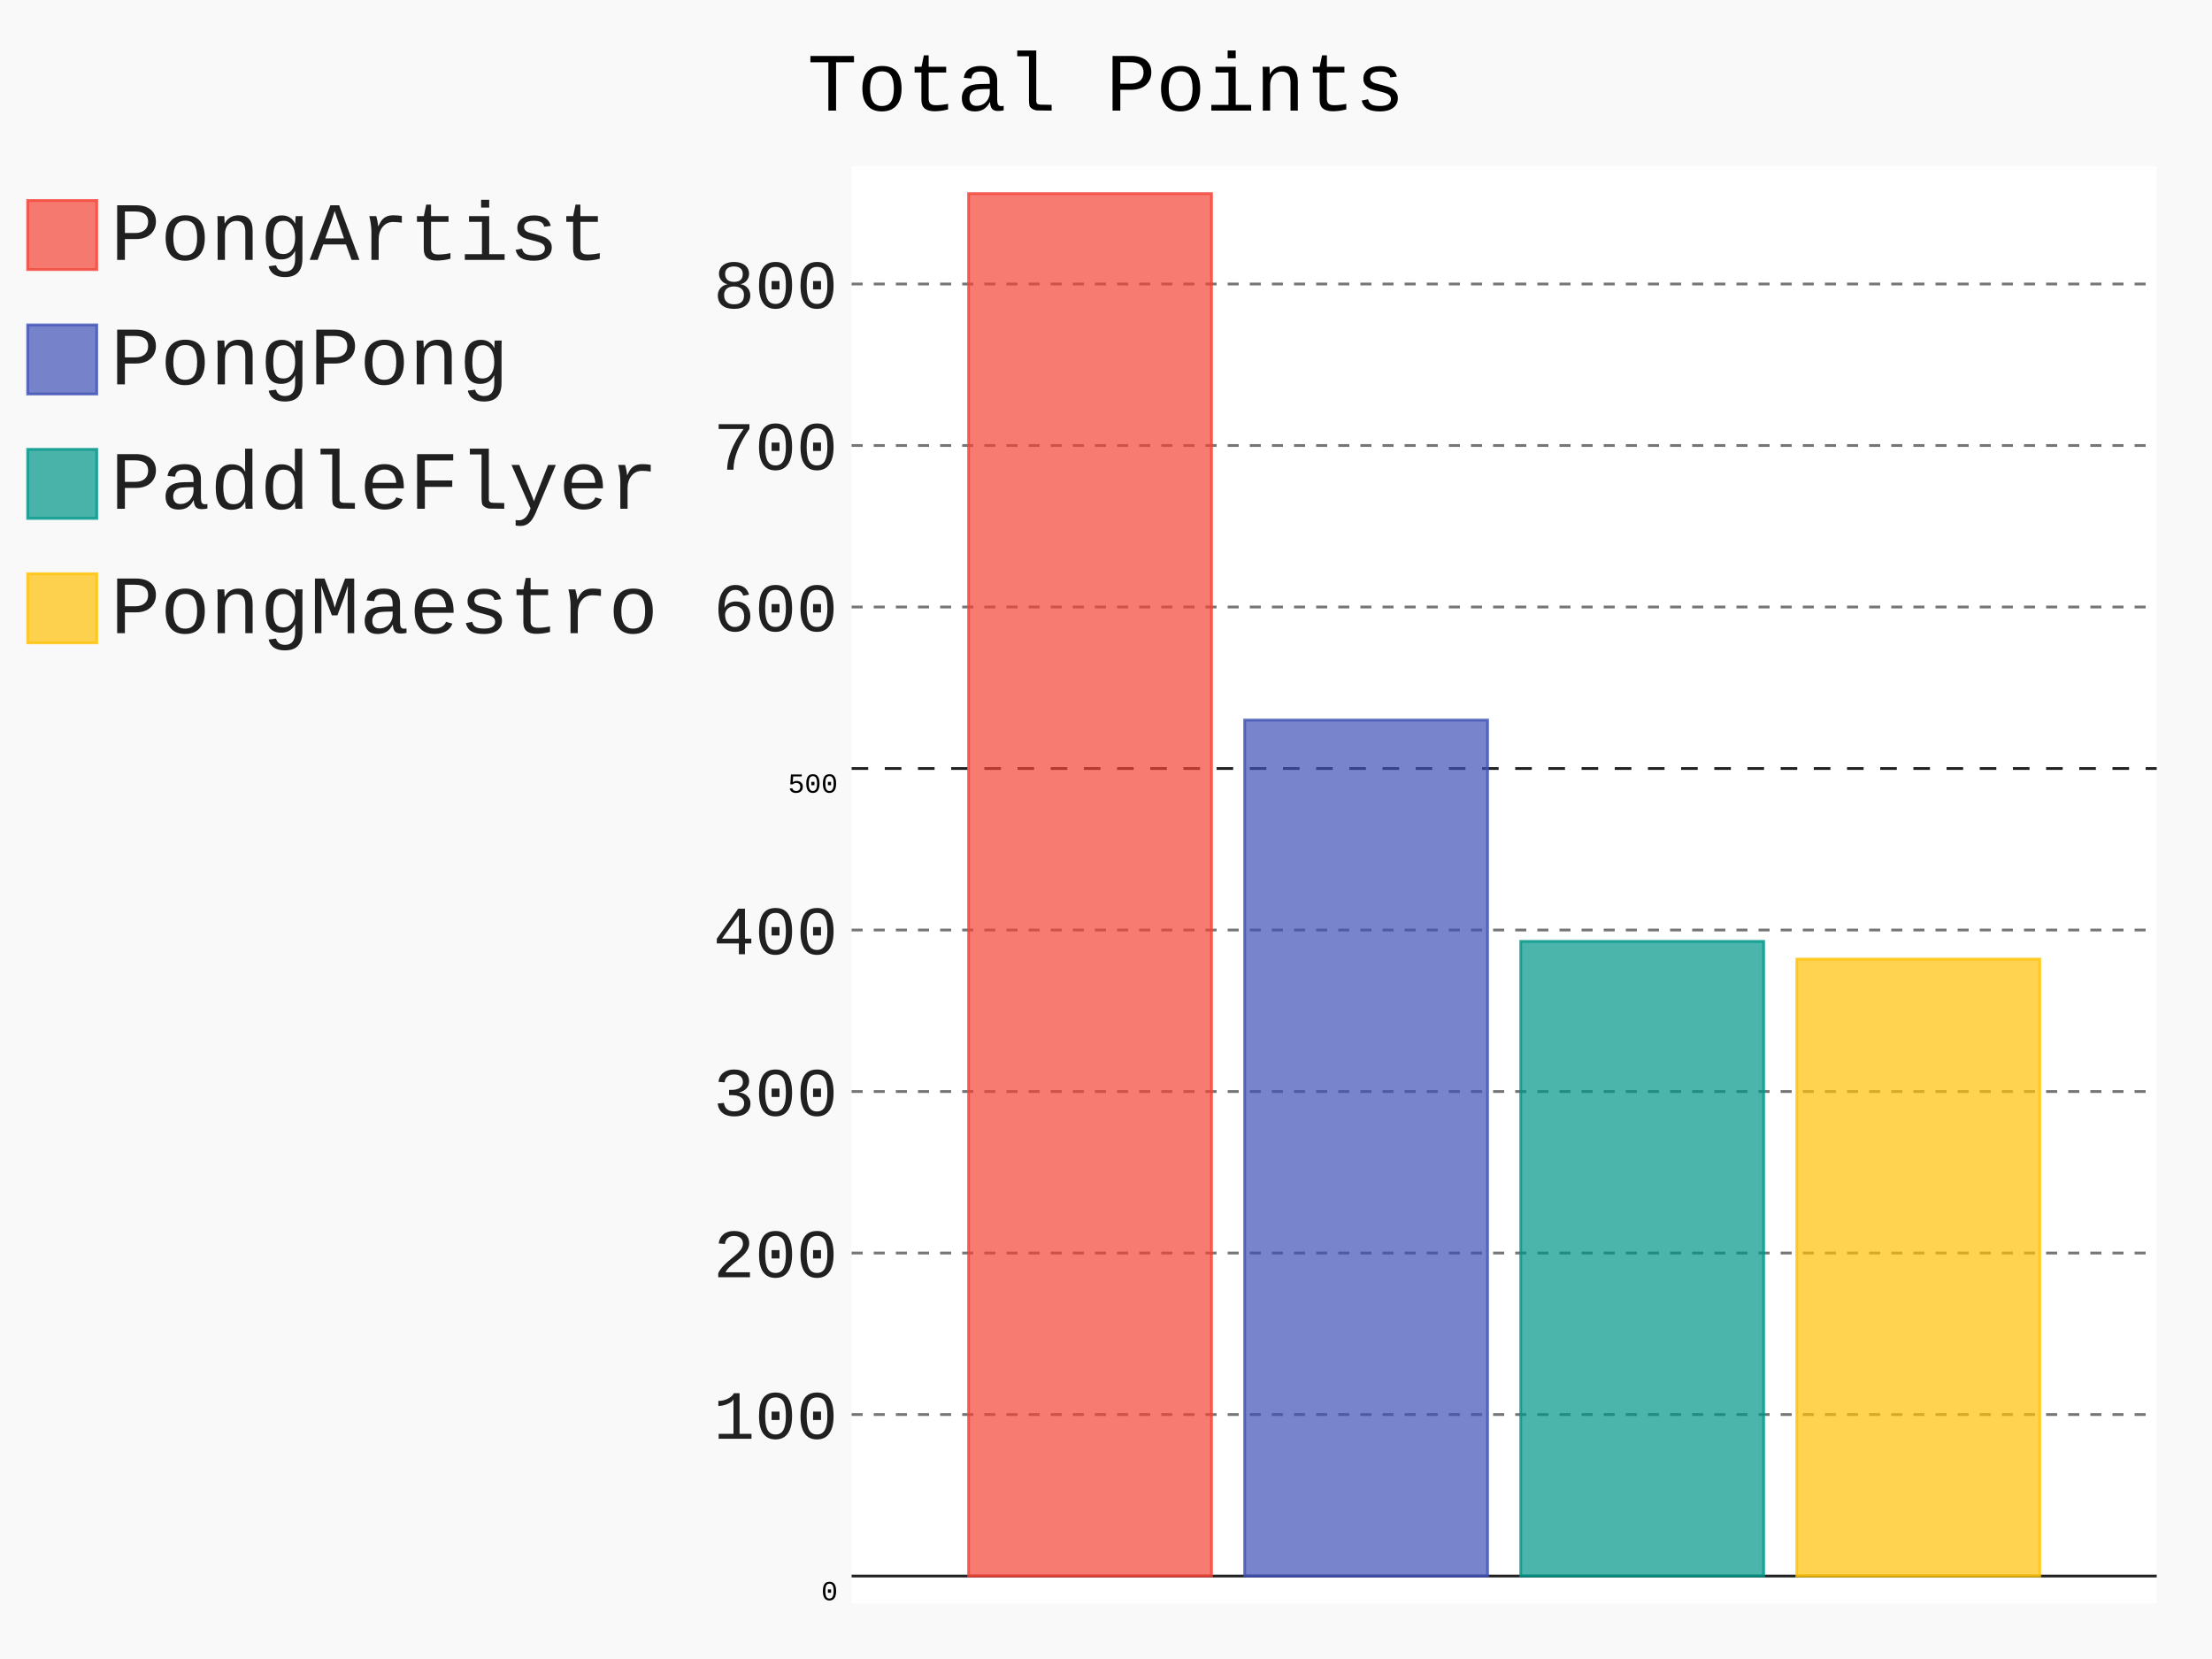
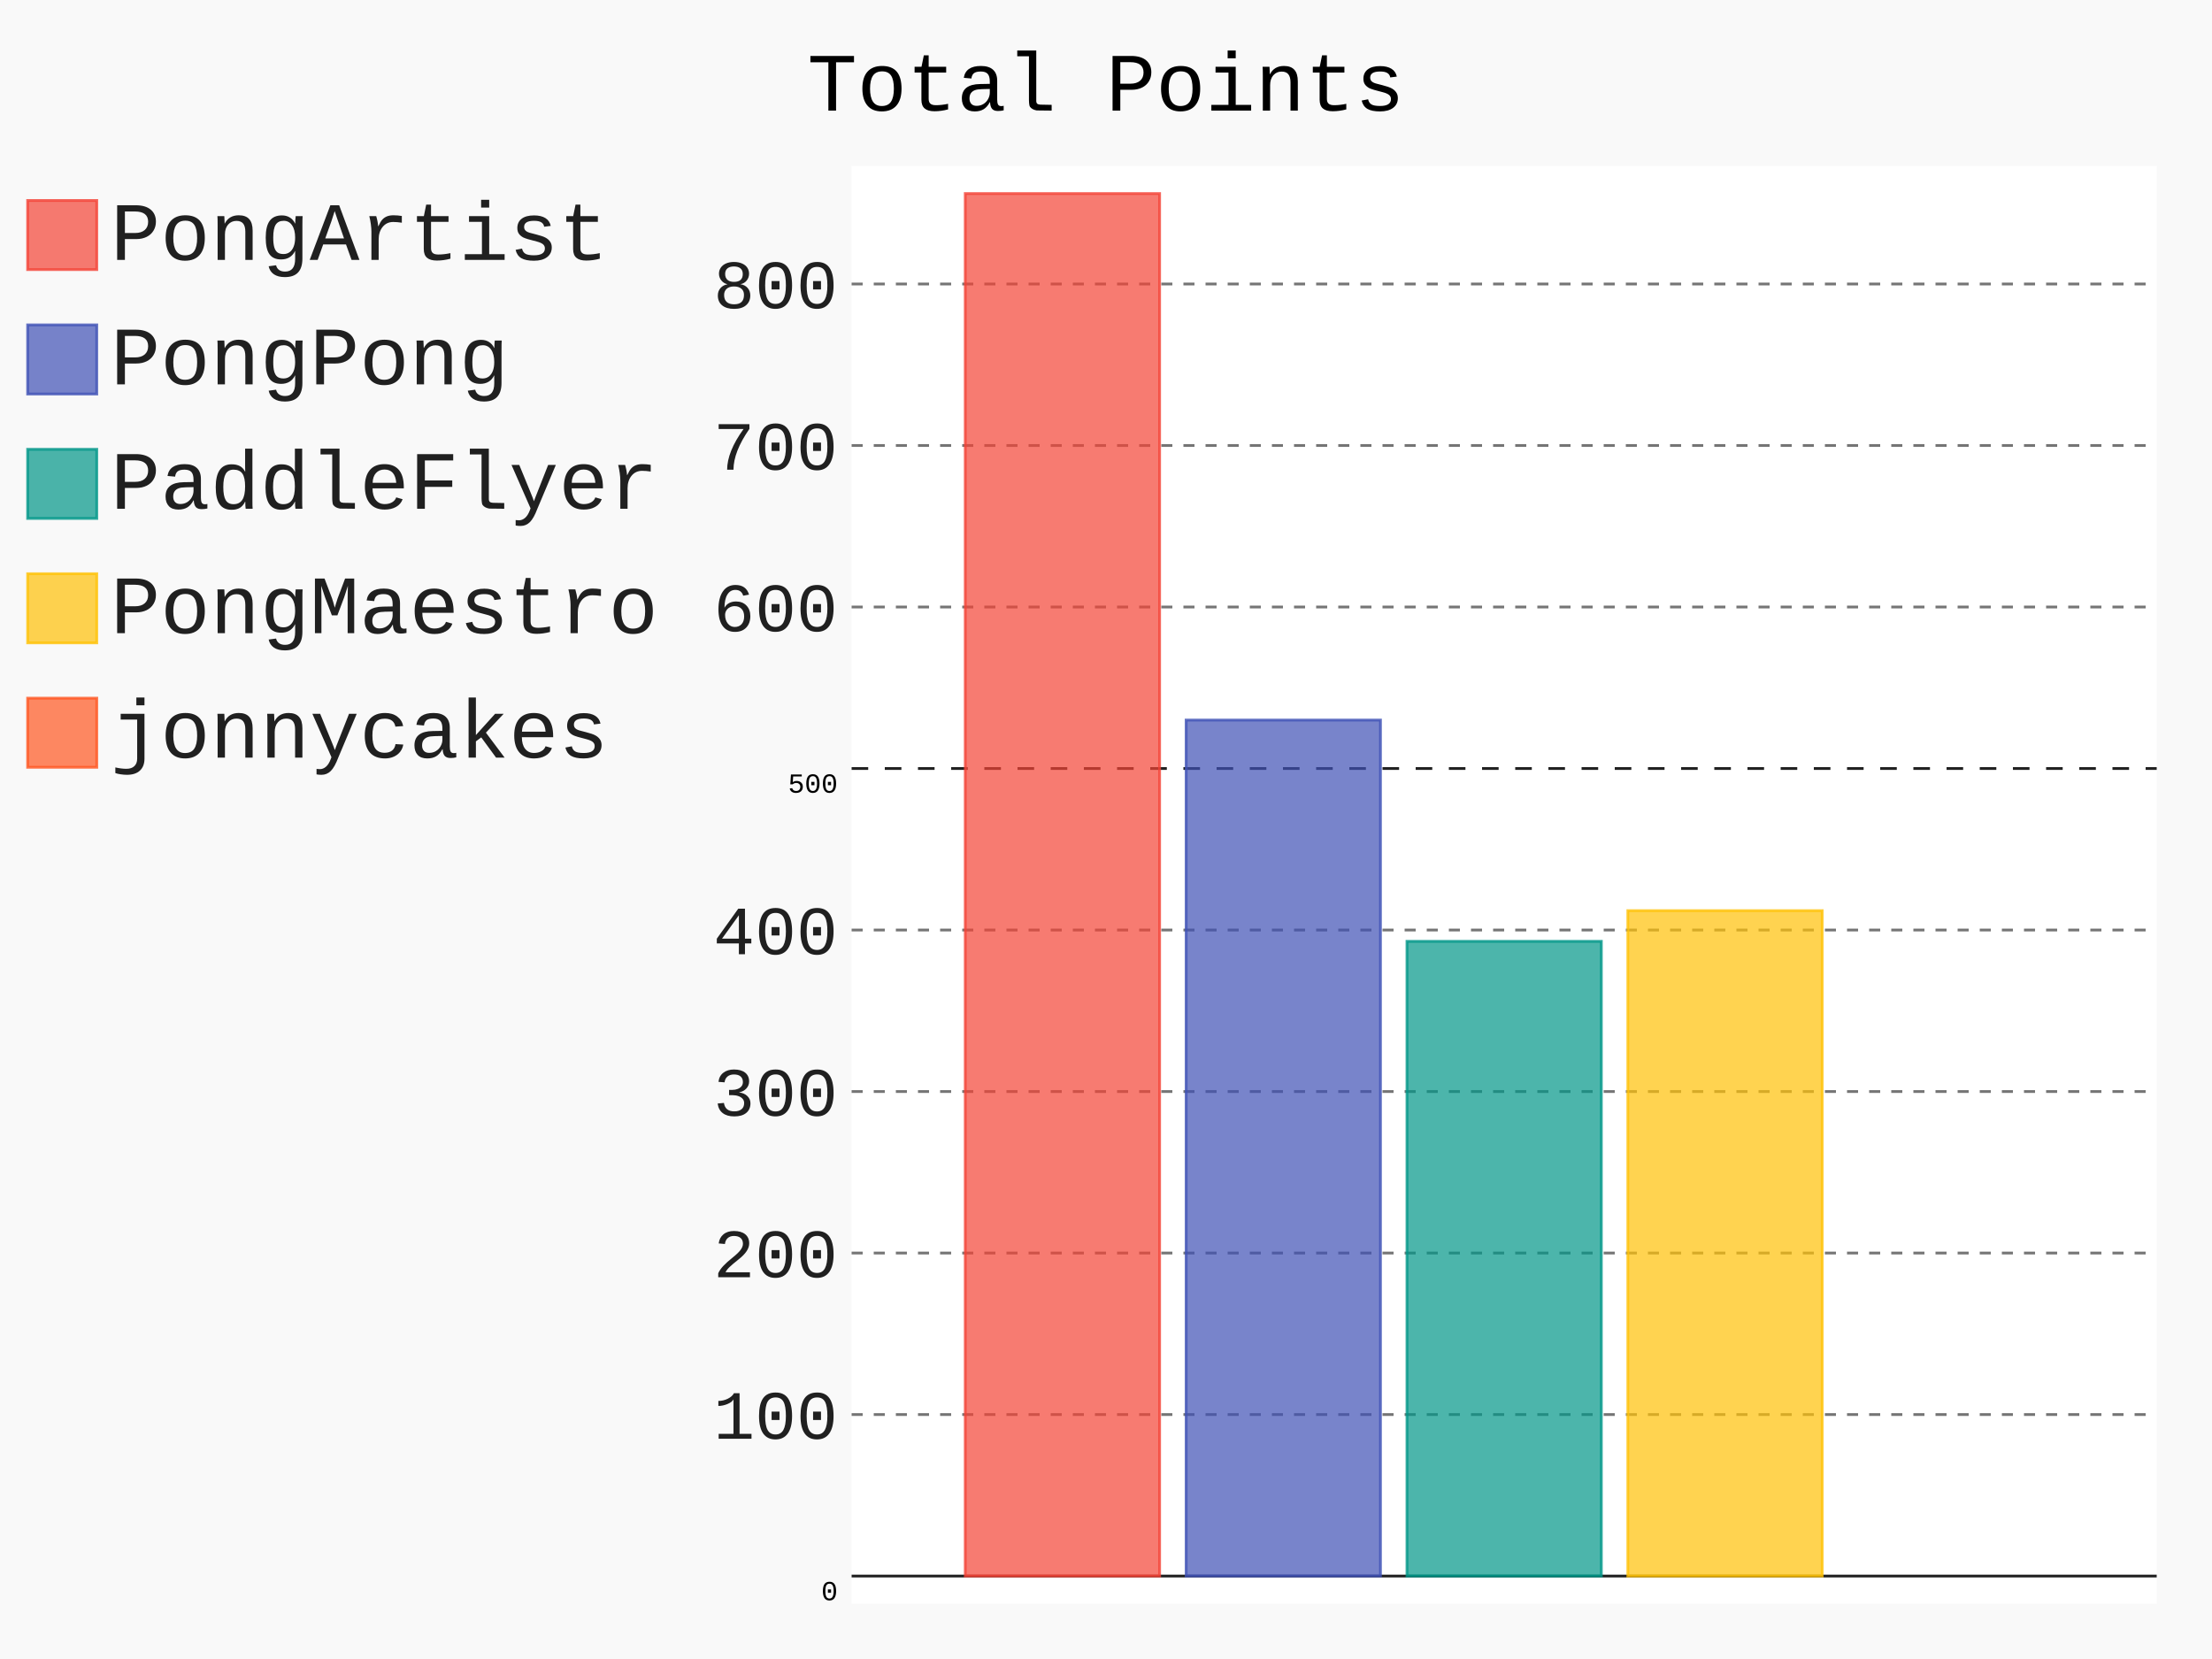
- <svg xmlns="http://www.w3.org/2000/svg" class="pygal-chart" id="chart-834d83aa-1ccb-4562-a804-b2538a2198f8" viewBox="0 0 800 600">
+ <svg xmlns="http://www.w3.org/2000/svg" class="pygal-chart" id="chart-bacf1c2d-451e-4315-95cc-69ccbacaa1a8" viewBox="0 0 800 600">
  <defs>
-     <style type="text/css">#chart-834d83aa-1ccb-4562-a804-b2538a2198f8{-webkit-user-select:none;-webkit-font-smoothing:antialiased;font-family:Consolas,"Liberation Mono",Menlo,Courier,monospace}#chart-834d83aa-1ccb-4562-a804-b2538a2198f8 .title{font-family:Consolas,"Liberation Mono",Menlo,Courier,monospace;font-size:30px}#chart-834d83aa-1ccb-4562-a804-b2538a2198f8 .legends .legend text{font-family:Consolas,"Liberation Mono",Menlo,Courier,monospace;font-size:30px}#chart-834d83aa-1ccb-4562-a804-b2538a2198f8 .axis text{font-family:Consolas,"Liberation Mono",Menlo,Courier,monospace;font-size:25px}#chart-834d83aa-1ccb-4562-a804-b2538a2198f8 .axis text.major{font-family:Consolas,"Liberation Mono",Menlo,Courier,monospace;font-size:10px}#chart-834d83aa-1ccb-4562-a804-b2538a2198f8 .text-overlay text.value{font-family:Consolas,"Liberation Mono",Menlo,Courier,monospace;font-size:16px}#chart-834d83aa-1ccb-4562-a804-b2538a2198f8 .text-overlay text.label{font-family:Consolas,"Liberation Mono",Menlo,Courier,monospace;font-size:10px}#chart-834d83aa-1ccb-4562-a804-b2538a2198f8 .tooltip{font-family:Consolas,"Liberation Mono",Menlo,Courier,monospace;font-size:14px}#chart-834d83aa-1ccb-4562-a804-b2538a2198f8 text.no_data{font-family:Consolas,"Liberation Mono",Menlo,Courier,monospace;font-size:64px}
- #chart-834d83aa-1ccb-4562-a804-b2538a2198f8{background-color:rgba(249,249,249,1)}#chart-834d83aa-1ccb-4562-a804-b2538a2198f8 path,#chart-834d83aa-1ccb-4562-a804-b2538a2198f8 line,#chart-834d83aa-1ccb-4562-a804-b2538a2198f8 rect,#chart-834d83aa-1ccb-4562-a804-b2538a2198f8 circle{-webkit-transition:150ms;-moz-transition:150ms;transition:150ms}#chart-834d83aa-1ccb-4562-a804-b2538a2198f8 .graph &gt; .background{fill:rgba(249,249,249,1)}#chart-834d83aa-1ccb-4562-a804-b2538a2198f8 .plot &gt; .background{fill:rgba(255,255,255,1)}#chart-834d83aa-1ccb-4562-a804-b2538a2198f8 .graph{fill:rgba(0,0,0,.87)}#chart-834d83aa-1ccb-4562-a804-b2538a2198f8 text.no_data{fill:rgba(0,0,0,1)}#chart-834d83aa-1ccb-4562-a804-b2538a2198f8 .title{fill:rgba(0,0,0,1)}#chart-834d83aa-1ccb-4562-a804-b2538a2198f8 .legends .legend text{fill:rgba(0,0,0,.87)}#chart-834d83aa-1ccb-4562-a804-b2538a2198f8 .legends .legend:hover text{fill:rgba(0,0,0,1)}#chart-834d83aa-1ccb-4562-a804-b2538a2198f8 .axis .line{stroke:rgba(0,0,0,1)}#chart-834d83aa-1ccb-4562-a804-b2538a2198f8 .axis .guide.line{stroke:rgba(0,0,0,.54)}#chart-834d83aa-1ccb-4562-a804-b2538a2198f8 .axis .major.line{stroke:rgba(0,0,0,.87)}#chart-834d83aa-1ccb-4562-a804-b2538a2198f8 .axis text.major{fill:rgba(0,0,0,1)}#chart-834d83aa-1ccb-4562-a804-b2538a2198f8 .axis.y .guides:hover .guide.line,#chart-834d83aa-1ccb-4562-a804-b2538a2198f8 .line-graph .axis.x .guides:hover .guide.line,#chart-834d83aa-1ccb-4562-a804-b2538a2198f8 .stackedline-graph .axis.x .guides:hover .guide.line,#chart-834d83aa-1ccb-4562-a804-b2538a2198f8 .xy-graph .axis.x .guides:hover .guide.line{stroke:rgba(0,0,0,1)}#chart-834d83aa-1ccb-4562-a804-b2538a2198f8 .axis .guides:hover text{fill:rgba(0,0,0,1)}#chart-834d83aa-1ccb-4562-a804-b2538a2198f8 .reactive{fill-opacity:.7;stroke-opacity:.8}#chart-834d83aa-1ccb-4562-a804-b2538a2198f8 .ci{stroke:rgba(0,0,0,.87)}#chart-834d83aa-1ccb-4562-a804-b2538a2198f8 .reactive.active,#chart-834d83aa-1ccb-4562-a804-b2538a2198f8 .active .reactive{fill-opacity:.8;stroke-opacity:.9;stroke-width:4}#chart-834d83aa-1ccb-4562-a804-b2538a2198f8 .ci .reactive.active{stroke-width:1.5}#chart-834d83aa-1ccb-4562-a804-b2538a2198f8 .series text{fill:rgba(0,0,0,1)}#chart-834d83aa-1ccb-4562-a804-b2538a2198f8 .tooltip rect{fill:rgba(255,255,255,1);stroke:rgba(0,0,0,1);-webkit-transition:opacity 150ms;-moz-transition:opacity 150ms;transition:opacity 150ms}#chart-834d83aa-1ccb-4562-a804-b2538a2198f8 .tooltip .label{fill:rgba(0,0,0,.87)}#chart-834d83aa-1ccb-4562-a804-b2538a2198f8 .tooltip .label{fill:rgba(0,0,0,.87)}#chart-834d83aa-1ccb-4562-a804-b2538a2198f8 .tooltip .legend{font-size:.8em;fill:rgba(0,0,0,.54)}#chart-834d83aa-1ccb-4562-a804-b2538a2198f8 .tooltip .x_label{font-size:.6em;fill:rgba(0,0,0,1)}#chart-834d83aa-1ccb-4562-a804-b2538a2198f8 .tooltip .xlink{font-size:.5em;text-decoration:underline}#chart-834d83aa-1ccb-4562-a804-b2538a2198f8 .tooltip .value{font-size:1.5em}#chart-834d83aa-1ccb-4562-a804-b2538a2198f8 .bound{font-size:.5em}#chart-834d83aa-1ccb-4562-a804-b2538a2198f8 .max-value{font-size:.75em;fill:rgba(0,0,0,.54)}#chart-834d83aa-1ccb-4562-a804-b2538a2198f8 .map-element{fill:rgba(255,255,255,1);stroke:rgba(0,0,0,.54) !important}#chart-834d83aa-1ccb-4562-a804-b2538a2198f8 .map-element .reactive{fill-opacity:inherit;stroke-opacity:inherit}#chart-834d83aa-1ccb-4562-a804-b2538a2198f8 .color-0,#chart-834d83aa-1ccb-4562-a804-b2538a2198f8 .color-0 a:visited{stroke:#F44336;fill:#F44336}#chart-834d83aa-1ccb-4562-a804-b2538a2198f8 .color-1,#chart-834d83aa-1ccb-4562-a804-b2538a2198f8 .color-1 a:visited{stroke:#3F51B5;fill:#3F51B5}#chart-834d83aa-1ccb-4562-a804-b2538a2198f8 .color-2,#chart-834d83aa-1ccb-4562-a804-b2538a2198f8 .color-2 a:visited{stroke:#009688;fill:#009688}#chart-834d83aa-1ccb-4562-a804-b2538a2198f8 .color-3,#chart-834d83aa-1ccb-4562-a804-b2538a2198f8 .color-3 a:visited{stroke:#FFC107;fill:#FFC107}#chart-834d83aa-1ccb-4562-a804-b2538a2198f8 .text-overlay .color-0 text{fill:black}#chart-834d83aa-1ccb-4562-a804-b2538a2198f8 .text-overlay .color-1 text{fill:black}#chart-834d83aa-1ccb-4562-a804-b2538a2198f8 .text-overlay .color-2 text{fill:black}#chart-834d83aa-1ccb-4562-a804-b2538a2198f8 .text-overlay .color-3 text{fill:black}
- #chart-834d83aa-1ccb-4562-a804-b2538a2198f8 text.no_data{text-anchor:middle}#chart-834d83aa-1ccb-4562-a804-b2538a2198f8 .guide.line{fill:none}#chart-834d83aa-1ccb-4562-a804-b2538a2198f8 .centered{text-anchor:middle}#chart-834d83aa-1ccb-4562-a804-b2538a2198f8 .title{text-anchor:middle}#chart-834d83aa-1ccb-4562-a804-b2538a2198f8 .legends .legend text{fill-opacity:1}#chart-834d83aa-1ccb-4562-a804-b2538a2198f8 .axis.x text{text-anchor:middle}#chart-834d83aa-1ccb-4562-a804-b2538a2198f8 .axis.x:not(.web) text[transform]{text-anchor:start}#chart-834d83aa-1ccb-4562-a804-b2538a2198f8 .axis.x:not(.web) text[transform].backwards{text-anchor:end}#chart-834d83aa-1ccb-4562-a804-b2538a2198f8 .axis.y text{text-anchor:end}#chart-834d83aa-1ccb-4562-a804-b2538a2198f8 .axis.y text[transform].backwards{text-anchor:start}#chart-834d83aa-1ccb-4562-a804-b2538a2198f8 .axis.y2 text{text-anchor:start}#chart-834d83aa-1ccb-4562-a804-b2538a2198f8 .axis.y2 text[transform].backwards{text-anchor:end}#chart-834d83aa-1ccb-4562-a804-b2538a2198f8 .axis .guide.line{stroke-dasharray:4,4}#chart-834d83aa-1ccb-4562-a804-b2538a2198f8 .axis .major.guide.line{stroke-dasharray:6,6}#chart-834d83aa-1ccb-4562-a804-b2538a2198f8 .horizontal .axis.y .guide.line,#chart-834d83aa-1ccb-4562-a804-b2538a2198f8 .horizontal .axis.y2 .guide.line,#chart-834d83aa-1ccb-4562-a804-b2538a2198f8 .vertical .axis.x .guide.line{opacity:0}#chart-834d83aa-1ccb-4562-a804-b2538a2198f8 .horizontal .axis.always_show .guide.line,#chart-834d83aa-1ccb-4562-a804-b2538a2198f8 .vertical .axis.always_show .guide.line{opacity:1 !important}#chart-834d83aa-1ccb-4562-a804-b2538a2198f8 .axis.y .guides:hover .guide.line,#chart-834d83aa-1ccb-4562-a804-b2538a2198f8 .axis.y2 .guides:hover .guide.line,#chart-834d83aa-1ccb-4562-a804-b2538a2198f8 .axis.x .guides:hover .guide.line{opacity:1}#chart-834d83aa-1ccb-4562-a804-b2538a2198f8 .axis .guides:hover text{opacity:1}#chart-834d83aa-1ccb-4562-a804-b2538a2198f8 .nofill{fill:none}#chart-834d83aa-1ccb-4562-a804-b2538a2198f8 .subtle-fill{fill-opacity:.2}#chart-834d83aa-1ccb-4562-a804-b2538a2198f8 .dot{stroke-width:1px;fill-opacity:1}#chart-834d83aa-1ccb-4562-a804-b2538a2198f8 .dot.active{stroke-width:5px}#chart-834d83aa-1ccb-4562-a804-b2538a2198f8 .dot.negative{fill:transparent}#chart-834d83aa-1ccb-4562-a804-b2538a2198f8 text,#chart-834d83aa-1ccb-4562-a804-b2538a2198f8 tspan{stroke:none !important}#chart-834d83aa-1ccb-4562-a804-b2538a2198f8 .series text.active{opacity:1}#chart-834d83aa-1ccb-4562-a804-b2538a2198f8 .tooltip rect{fill-opacity:.95;stroke-width:.5}#chart-834d83aa-1ccb-4562-a804-b2538a2198f8 .tooltip text{fill-opacity:1}#chart-834d83aa-1ccb-4562-a804-b2538a2198f8 .showable{visibility:hidden}#chart-834d83aa-1ccb-4562-a804-b2538a2198f8 .showable.shown{visibility:visible}#chart-834d83aa-1ccb-4562-a804-b2538a2198f8 .gauge-background{fill:rgba(229,229,229,1);stroke:none}#chart-834d83aa-1ccb-4562-a804-b2538a2198f8 .bg-lines{stroke:rgba(249,249,249,1);stroke-width:2px}</style>
+     <style type="text/css">#chart-bacf1c2d-451e-4315-95cc-69ccbacaa1a8{-webkit-user-select:none;-webkit-font-smoothing:antialiased;font-family:Consolas,"Liberation Mono",Menlo,Courier,monospace}#chart-bacf1c2d-451e-4315-95cc-69ccbacaa1a8 .title{font-family:Consolas,"Liberation Mono",Menlo,Courier,monospace;font-size:30px}#chart-bacf1c2d-451e-4315-95cc-69ccbacaa1a8 .legends .legend text{font-family:Consolas,"Liberation Mono",Menlo,Courier,monospace;font-size:30px}#chart-bacf1c2d-451e-4315-95cc-69ccbacaa1a8 .axis text{font-family:Consolas,"Liberation Mono",Menlo,Courier,monospace;font-size:25px}#chart-bacf1c2d-451e-4315-95cc-69ccbacaa1a8 .axis text.major{font-family:Consolas,"Liberation Mono",Menlo,Courier,monospace;font-size:10px}#chart-bacf1c2d-451e-4315-95cc-69ccbacaa1a8 .text-overlay text.value{font-family:Consolas,"Liberation Mono",Menlo,Courier,monospace;font-size:16px}#chart-bacf1c2d-451e-4315-95cc-69ccbacaa1a8 .text-overlay text.label{font-family:Consolas,"Liberation Mono",Menlo,Courier,monospace;font-size:10px}#chart-bacf1c2d-451e-4315-95cc-69ccbacaa1a8 .tooltip{font-family:Consolas,"Liberation Mono",Menlo,Courier,monospace;font-size:14px}#chart-bacf1c2d-451e-4315-95cc-69ccbacaa1a8 text.no_data{font-family:Consolas,"Liberation Mono",Menlo,Courier,monospace;font-size:64px}
+ #chart-bacf1c2d-451e-4315-95cc-69ccbacaa1a8{background-color:rgba(249,249,249,1)}#chart-bacf1c2d-451e-4315-95cc-69ccbacaa1a8 path,#chart-bacf1c2d-451e-4315-95cc-69ccbacaa1a8 line,#chart-bacf1c2d-451e-4315-95cc-69ccbacaa1a8 rect,#chart-bacf1c2d-451e-4315-95cc-69ccbacaa1a8 circle{-webkit-transition:150ms;-moz-transition:150ms;transition:150ms}#chart-bacf1c2d-451e-4315-95cc-69ccbacaa1a8 .graph &gt; .background{fill:rgba(249,249,249,1)}#chart-bacf1c2d-451e-4315-95cc-69ccbacaa1a8 .plot &gt; .background{fill:rgba(255,255,255,1)}#chart-bacf1c2d-451e-4315-95cc-69ccbacaa1a8 .graph{fill:rgba(0,0,0,.87)}#chart-bacf1c2d-451e-4315-95cc-69ccbacaa1a8 text.no_data{fill:rgba(0,0,0,1)}#chart-bacf1c2d-451e-4315-95cc-69ccbacaa1a8 .title{fill:rgba(0,0,0,1)}#chart-bacf1c2d-451e-4315-95cc-69ccbacaa1a8 .legends .legend text{fill:rgba(0,0,0,.87)}#chart-bacf1c2d-451e-4315-95cc-69ccbacaa1a8 .legends .legend:hover text{fill:rgba(0,0,0,1)}#chart-bacf1c2d-451e-4315-95cc-69ccbacaa1a8 .axis .line{stroke:rgba(0,0,0,1)}#chart-bacf1c2d-451e-4315-95cc-69ccbacaa1a8 .axis .guide.line{stroke:rgba(0,0,0,.54)}#chart-bacf1c2d-451e-4315-95cc-69ccbacaa1a8 .axis .major.line{stroke:rgba(0,0,0,.87)}#chart-bacf1c2d-451e-4315-95cc-69ccbacaa1a8 .axis text.major{fill:rgba(0,0,0,1)}#chart-bacf1c2d-451e-4315-95cc-69ccbacaa1a8 .axis.y .guides:hover .guide.line,#chart-bacf1c2d-451e-4315-95cc-69ccbacaa1a8 .line-graph .axis.x .guides:hover .guide.line,#chart-bacf1c2d-451e-4315-95cc-69ccbacaa1a8 .stackedline-graph .axis.x .guides:hover .guide.line,#chart-bacf1c2d-451e-4315-95cc-69ccbacaa1a8 .xy-graph .axis.x .guides:hover .guide.line{stroke:rgba(0,0,0,1)}#chart-bacf1c2d-451e-4315-95cc-69ccbacaa1a8 .axis .guides:hover text{fill:rgba(0,0,0,1)}#chart-bacf1c2d-451e-4315-95cc-69ccbacaa1a8 .reactive{fill-opacity:.7;stroke-opacity:.8}#chart-bacf1c2d-451e-4315-95cc-69ccbacaa1a8 .ci{stroke:rgba(0,0,0,.87)}#chart-bacf1c2d-451e-4315-95cc-69ccbacaa1a8 .reactive.active,#chart-bacf1c2d-451e-4315-95cc-69ccbacaa1a8 .active .reactive{fill-opacity:.8;stroke-opacity:.9;stroke-width:4}#chart-bacf1c2d-451e-4315-95cc-69ccbacaa1a8 .ci .reactive.active{stroke-width:1.5}#chart-bacf1c2d-451e-4315-95cc-69ccbacaa1a8 .series text{fill:rgba(0,0,0,1)}#chart-bacf1c2d-451e-4315-95cc-69ccbacaa1a8 .tooltip rect{fill:rgba(255,255,255,1);stroke:rgba(0,0,0,1);-webkit-transition:opacity 150ms;-moz-transition:opacity 150ms;transition:opacity 150ms}#chart-bacf1c2d-451e-4315-95cc-69ccbacaa1a8 .tooltip .label{fill:rgba(0,0,0,.87)}#chart-bacf1c2d-451e-4315-95cc-69ccbacaa1a8 .tooltip .label{fill:rgba(0,0,0,.87)}#chart-bacf1c2d-451e-4315-95cc-69ccbacaa1a8 .tooltip .legend{font-size:.8em;fill:rgba(0,0,0,.54)}#chart-bacf1c2d-451e-4315-95cc-69ccbacaa1a8 .tooltip .x_label{font-size:.6em;fill:rgba(0,0,0,1)}#chart-bacf1c2d-451e-4315-95cc-69ccbacaa1a8 .tooltip .xlink{font-size:.5em;text-decoration:underline}#chart-bacf1c2d-451e-4315-95cc-69ccbacaa1a8 .tooltip .value{font-size:1.5em}#chart-bacf1c2d-451e-4315-95cc-69ccbacaa1a8 .bound{font-size:.5em}#chart-bacf1c2d-451e-4315-95cc-69ccbacaa1a8 .max-value{font-size:.75em;fill:rgba(0,0,0,.54)}#chart-bacf1c2d-451e-4315-95cc-69ccbacaa1a8 .map-element{fill:rgba(255,255,255,1);stroke:rgba(0,0,0,.54) !important}#chart-bacf1c2d-451e-4315-95cc-69ccbacaa1a8 .map-element .reactive{fill-opacity:inherit;stroke-opacity:inherit}#chart-bacf1c2d-451e-4315-95cc-69ccbacaa1a8 .color-0,#chart-bacf1c2d-451e-4315-95cc-69ccbacaa1a8 .color-0 a:visited{stroke:#F44336;fill:#F44336}#chart-bacf1c2d-451e-4315-95cc-69ccbacaa1a8 .color-1,#chart-bacf1c2d-451e-4315-95cc-69ccbacaa1a8 .color-1 a:visited{stroke:#3F51B5;fill:#3F51B5}#chart-bacf1c2d-451e-4315-95cc-69ccbacaa1a8 .color-2,#chart-bacf1c2d-451e-4315-95cc-69ccbacaa1a8 .color-2 a:visited{stroke:#009688;fill:#009688}#chart-bacf1c2d-451e-4315-95cc-69ccbacaa1a8 .color-3,#chart-bacf1c2d-451e-4315-95cc-69ccbacaa1a8 .color-3 a:visited{stroke:#FFC107;fill:#FFC107}#chart-bacf1c2d-451e-4315-95cc-69ccbacaa1a8 .color-4,#chart-bacf1c2d-451e-4315-95cc-69ccbacaa1a8 .color-4 a:visited{stroke:#FF5722;fill:#FF5722}#chart-bacf1c2d-451e-4315-95cc-69ccbacaa1a8 .text-overlay .color-0 text{fill:black}#chart-bacf1c2d-451e-4315-95cc-69ccbacaa1a8 .text-overlay .color-1 text{fill:black}#chart-bacf1c2d-451e-4315-95cc-69ccbacaa1a8 .text-overlay .color-2 text{fill:black}#chart-bacf1c2d-451e-4315-95cc-69ccbacaa1a8 .text-overlay .color-3 text{fill:black}#chart-bacf1c2d-451e-4315-95cc-69ccbacaa1a8 .text-overlay .color-4 text{fill:black}
+ #chart-bacf1c2d-451e-4315-95cc-69ccbacaa1a8 text.no_data{text-anchor:middle}#chart-bacf1c2d-451e-4315-95cc-69ccbacaa1a8 .guide.line{fill:none}#chart-bacf1c2d-451e-4315-95cc-69ccbacaa1a8 .centered{text-anchor:middle}#chart-bacf1c2d-451e-4315-95cc-69ccbacaa1a8 .title{text-anchor:middle}#chart-bacf1c2d-451e-4315-95cc-69ccbacaa1a8 .legends .legend text{fill-opacity:1}#chart-bacf1c2d-451e-4315-95cc-69ccbacaa1a8 .axis.x text{text-anchor:middle}#chart-bacf1c2d-451e-4315-95cc-69ccbacaa1a8 .axis.x:not(.web) text[transform]{text-anchor:start}#chart-bacf1c2d-451e-4315-95cc-69ccbacaa1a8 .axis.x:not(.web) text[transform].backwards{text-anchor:end}#chart-bacf1c2d-451e-4315-95cc-69ccbacaa1a8 .axis.y text{text-anchor:end}#chart-bacf1c2d-451e-4315-95cc-69ccbacaa1a8 .axis.y text[transform].backwards{text-anchor:start}#chart-bacf1c2d-451e-4315-95cc-69ccbacaa1a8 .axis.y2 text{text-anchor:start}#chart-bacf1c2d-451e-4315-95cc-69ccbacaa1a8 .axis.y2 text[transform].backwards{text-anchor:end}#chart-bacf1c2d-451e-4315-95cc-69ccbacaa1a8 .axis .guide.line{stroke-dasharray:4,4}#chart-bacf1c2d-451e-4315-95cc-69ccbacaa1a8 .axis .major.guide.line{stroke-dasharray:6,6}#chart-bacf1c2d-451e-4315-95cc-69ccbacaa1a8 .horizontal .axis.y .guide.line,#chart-bacf1c2d-451e-4315-95cc-69ccbacaa1a8 .horizontal .axis.y2 .guide.line,#chart-bacf1c2d-451e-4315-95cc-69ccbacaa1a8 .vertical .axis.x .guide.line{opacity:0}#chart-bacf1c2d-451e-4315-95cc-69ccbacaa1a8 .horizontal .axis.always_show .guide.line,#chart-bacf1c2d-451e-4315-95cc-69ccbacaa1a8 .vertical .axis.always_show .guide.line{opacity:1 !important}#chart-bacf1c2d-451e-4315-95cc-69ccbacaa1a8 .axis.y .guides:hover .guide.line,#chart-bacf1c2d-451e-4315-95cc-69ccbacaa1a8 .axis.y2 .guides:hover .guide.line,#chart-bacf1c2d-451e-4315-95cc-69ccbacaa1a8 .axis.x .guides:hover .guide.line{opacity:1}#chart-bacf1c2d-451e-4315-95cc-69ccbacaa1a8 .axis .guides:hover text{opacity:1}#chart-bacf1c2d-451e-4315-95cc-69ccbacaa1a8 .nofill{fill:none}#chart-bacf1c2d-451e-4315-95cc-69ccbacaa1a8 .subtle-fill{fill-opacity:.2}#chart-bacf1c2d-451e-4315-95cc-69ccbacaa1a8 .dot{stroke-width:1px;fill-opacity:1}#chart-bacf1c2d-451e-4315-95cc-69ccbacaa1a8 .dot.active{stroke-width:5px}#chart-bacf1c2d-451e-4315-95cc-69ccbacaa1a8 .dot.negative{fill:transparent}#chart-bacf1c2d-451e-4315-95cc-69ccbacaa1a8 text,#chart-bacf1c2d-451e-4315-95cc-69ccbacaa1a8 tspan{stroke:none !important}#chart-bacf1c2d-451e-4315-95cc-69ccbacaa1a8 .series text.active{opacity:1}#chart-bacf1c2d-451e-4315-95cc-69ccbacaa1a8 .tooltip rect{fill-opacity:.95;stroke-width:.5}#chart-bacf1c2d-451e-4315-95cc-69ccbacaa1a8 .tooltip text{fill-opacity:1}#chart-bacf1c2d-451e-4315-95cc-69ccbacaa1a8 .showable{visibility:hidden}#chart-bacf1c2d-451e-4315-95cc-69ccbacaa1a8 .showable.shown{visibility:visible}#chart-bacf1c2d-451e-4315-95cc-69ccbacaa1a8 .gauge-background{fill:rgba(229,229,229,1);stroke:none}#chart-bacf1c2d-451e-4315-95cc-69ccbacaa1a8 .bg-lines{stroke:rgba(249,249,249,1);stroke-width:2px}</style>
  </defs>
  <g class="graph bar-graph vertical">
    <rect class="background" height="600" width="800" x="0" y="0" />
    <g class="plot" transform="translate(308, 60)">
      <rect class="background" height="520" width="472.0" x="0" y="0" />
      <g class="axis y always_show">
        <g class="guides">
          <path class="axis major line" d="M0 510 h472" />
          <text class="major" x="-5" y="518.75">0</text>
        </g>
        <g class="guides">
          <path class="guide line" d="M0 451.589 h472" />
          <text class="" x="-5" y="460.339">100</text>
        </g>
        <g class="guides">
          <path class="guide line" d="M0 393.178 h472" />
          <text class="" x="-5" y="401.928">200</text>
        </g>
        <g class="guides">
          <path class="guide line" d="M0 334.766 h472" />
          <text class="" x="-5" y="343.516">300</text>
        </g>
        <g class="guides">
          <path class="guide line" d="M0 276.355 h472" />
          <text class="" x="-5" y="285.105">400</text>
        </g>
        <g class="guides">
          <path class="major guide line" d="M0 217.944 h472" />
          <text class="major" x="-5" y="226.694">500</text>
        </g>
        <g class="guides">
          <path class="guide line" d="M0 159.533 h472" />
          <text class="" x="-5" y="168.283">600</text>
        </g>
        <g class="guides">
          <path class="guide line" d="M0 101.121 h472" />
          <text class="" x="-5" y="109.871">700</text>
        </g>
        <g class="guides">
          <path class="guide line" d="M0 42.71 h472" />
          <text class="" x="-5" y="51.46">800</text>
        </g>
      </g>
      <g class="series serie-0 color-0">
        <g class="bars">
          <g class="bar">
-             <rect class="rect reactive tooltip-trigger" height="500.0" rx="0" ry="0" width="87.865" x="42.298" y="10.0" />
+             <rect class="rect reactive tooltip-trigger" height="500.0" rx="0" ry="0" width="70.292" x="41.1" y="10.0" />
          </g>
        </g>
      </g>
      <g class="series serie-1 color-1">
        <g class="bars">
          <g class="bar">
-             <rect class="rect reactive tooltip-trigger" height="309.579" rx="0" ry="0" width="87.865" x="142.145" y="200.421" />
+             <rect class="rect reactive tooltip-trigger" height="309.579" rx="0" ry="0" width="70.292" x="120.977" y="200.421" />
          </g>
        </g>
      </g>
      <g class="series serie-2 color-2">
        <g class="bars">
          <g class="bar">
-             <rect class="rect reactive tooltip-trigger" height="229.556" rx="0" ry="0" width="87.865" x="241.991" y="280.444" />
+             <rect class="rect reactive tooltip-trigger" height="229.556" rx="0" ry="0" width="70.292" x="200.854" y="280.444" />
          </g>
        </g>
      </g>
      <g class="series serie-3 color-3">
        <g class="bars">
          <g class="bar">
-             <rect class="rect reactive tooltip-trigger" height="223.131" rx="0" ry="0" width="87.865" x="341.837" y="286.869" />
+             <rect class="rect reactive tooltip-trigger" height="240.654" rx="0" ry="0" width="70.292" x="280.731" y="269.346" />
+           </g>
+         </g>
+       </g>
+       <g class="series serie-4 color-4">
+         <g class="bars">
+           <g class="bar">
+             <rect class="rect reactive tooltip-trigger" height="0.0" rx="0" ry="0" width="70.292" x="360.608" y="510.0" />
          </g>
        </g>
      </g>
    </g>
    <g class="titles">
      <text class="title plot_title" x="400.0" y="40">Total Points</text>
    </g>
    <g class="plot overlay" transform="translate(308, 60)">
      <g class="series serie-0 color-0" />
      <g class="series serie-1 color-1" />
      <g class="series serie-2 color-2" />
      <g class="series serie-3 color-3" />
+       <g class="series serie-4 color-4" />
    </g>
    <g class="plot text-overlay" transform="translate(308, 60)">
      <g class="series serie-0 color-0" />
      <g class="series serie-1 color-1" />
      <g class="series serie-2 color-2" />
      <g class="series serie-3 color-3" />
+       <g class="series serie-4 color-4" />
    </g>
    <g class="plot tooltip-overlay" transform="translate(308, 60)">
      <g class="tooltip" style="opacity: 0" transform="translate(0 0)">
        <rect class="tooltip-box" height="0" rx="0" ry="0" width="0" />
        <g class="text" />
      </g>
    </g>
    <g class="legends" transform="translate(10, 70)">
      <g class="legend reactive activate-serie" id="activate-serie-0">
        <rect class="color-0 reactive" height="25" width="25" x="0.0" y="2.5" />
        <text x="30.0" y="24.0">PongArtist</text>
      </g>
      <g class="legend reactive activate-serie" id="activate-serie-1">
        <rect class="color-1 reactive" height="25" width="25" x="0.0" y="47.5" />
        <text x="30.0" y="69.0">PongPong</text>
      </g>
      <g class="legend reactive activate-serie" id="activate-serie-2">
        <rect class="color-2 reactive" height="25" width="25" x="0.0" y="92.5" />
        <text x="30.0" y="114.0">PaddleFlyer</text>
      </g>
      <g class="legend reactive activate-serie" id="activate-serie-3">
        <rect class="color-3 reactive" height="25" width="25" x="0.0" y="137.5" />
        <text x="30.0" y="159.0">PongMaestro</text>
      </g>
+       <g class="legend reactive activate-serie" id="activate-serie-4">
+         <rect class="color-4 reactive" height="25" width="25" x="0.0" y="182.5" />
+         <text x="30.0" y="204.0">jonnycakes</text>
+       </g>
    </g>
    <g class="legends" transform="translate(790, 70)" />
  </g>
</svg>
